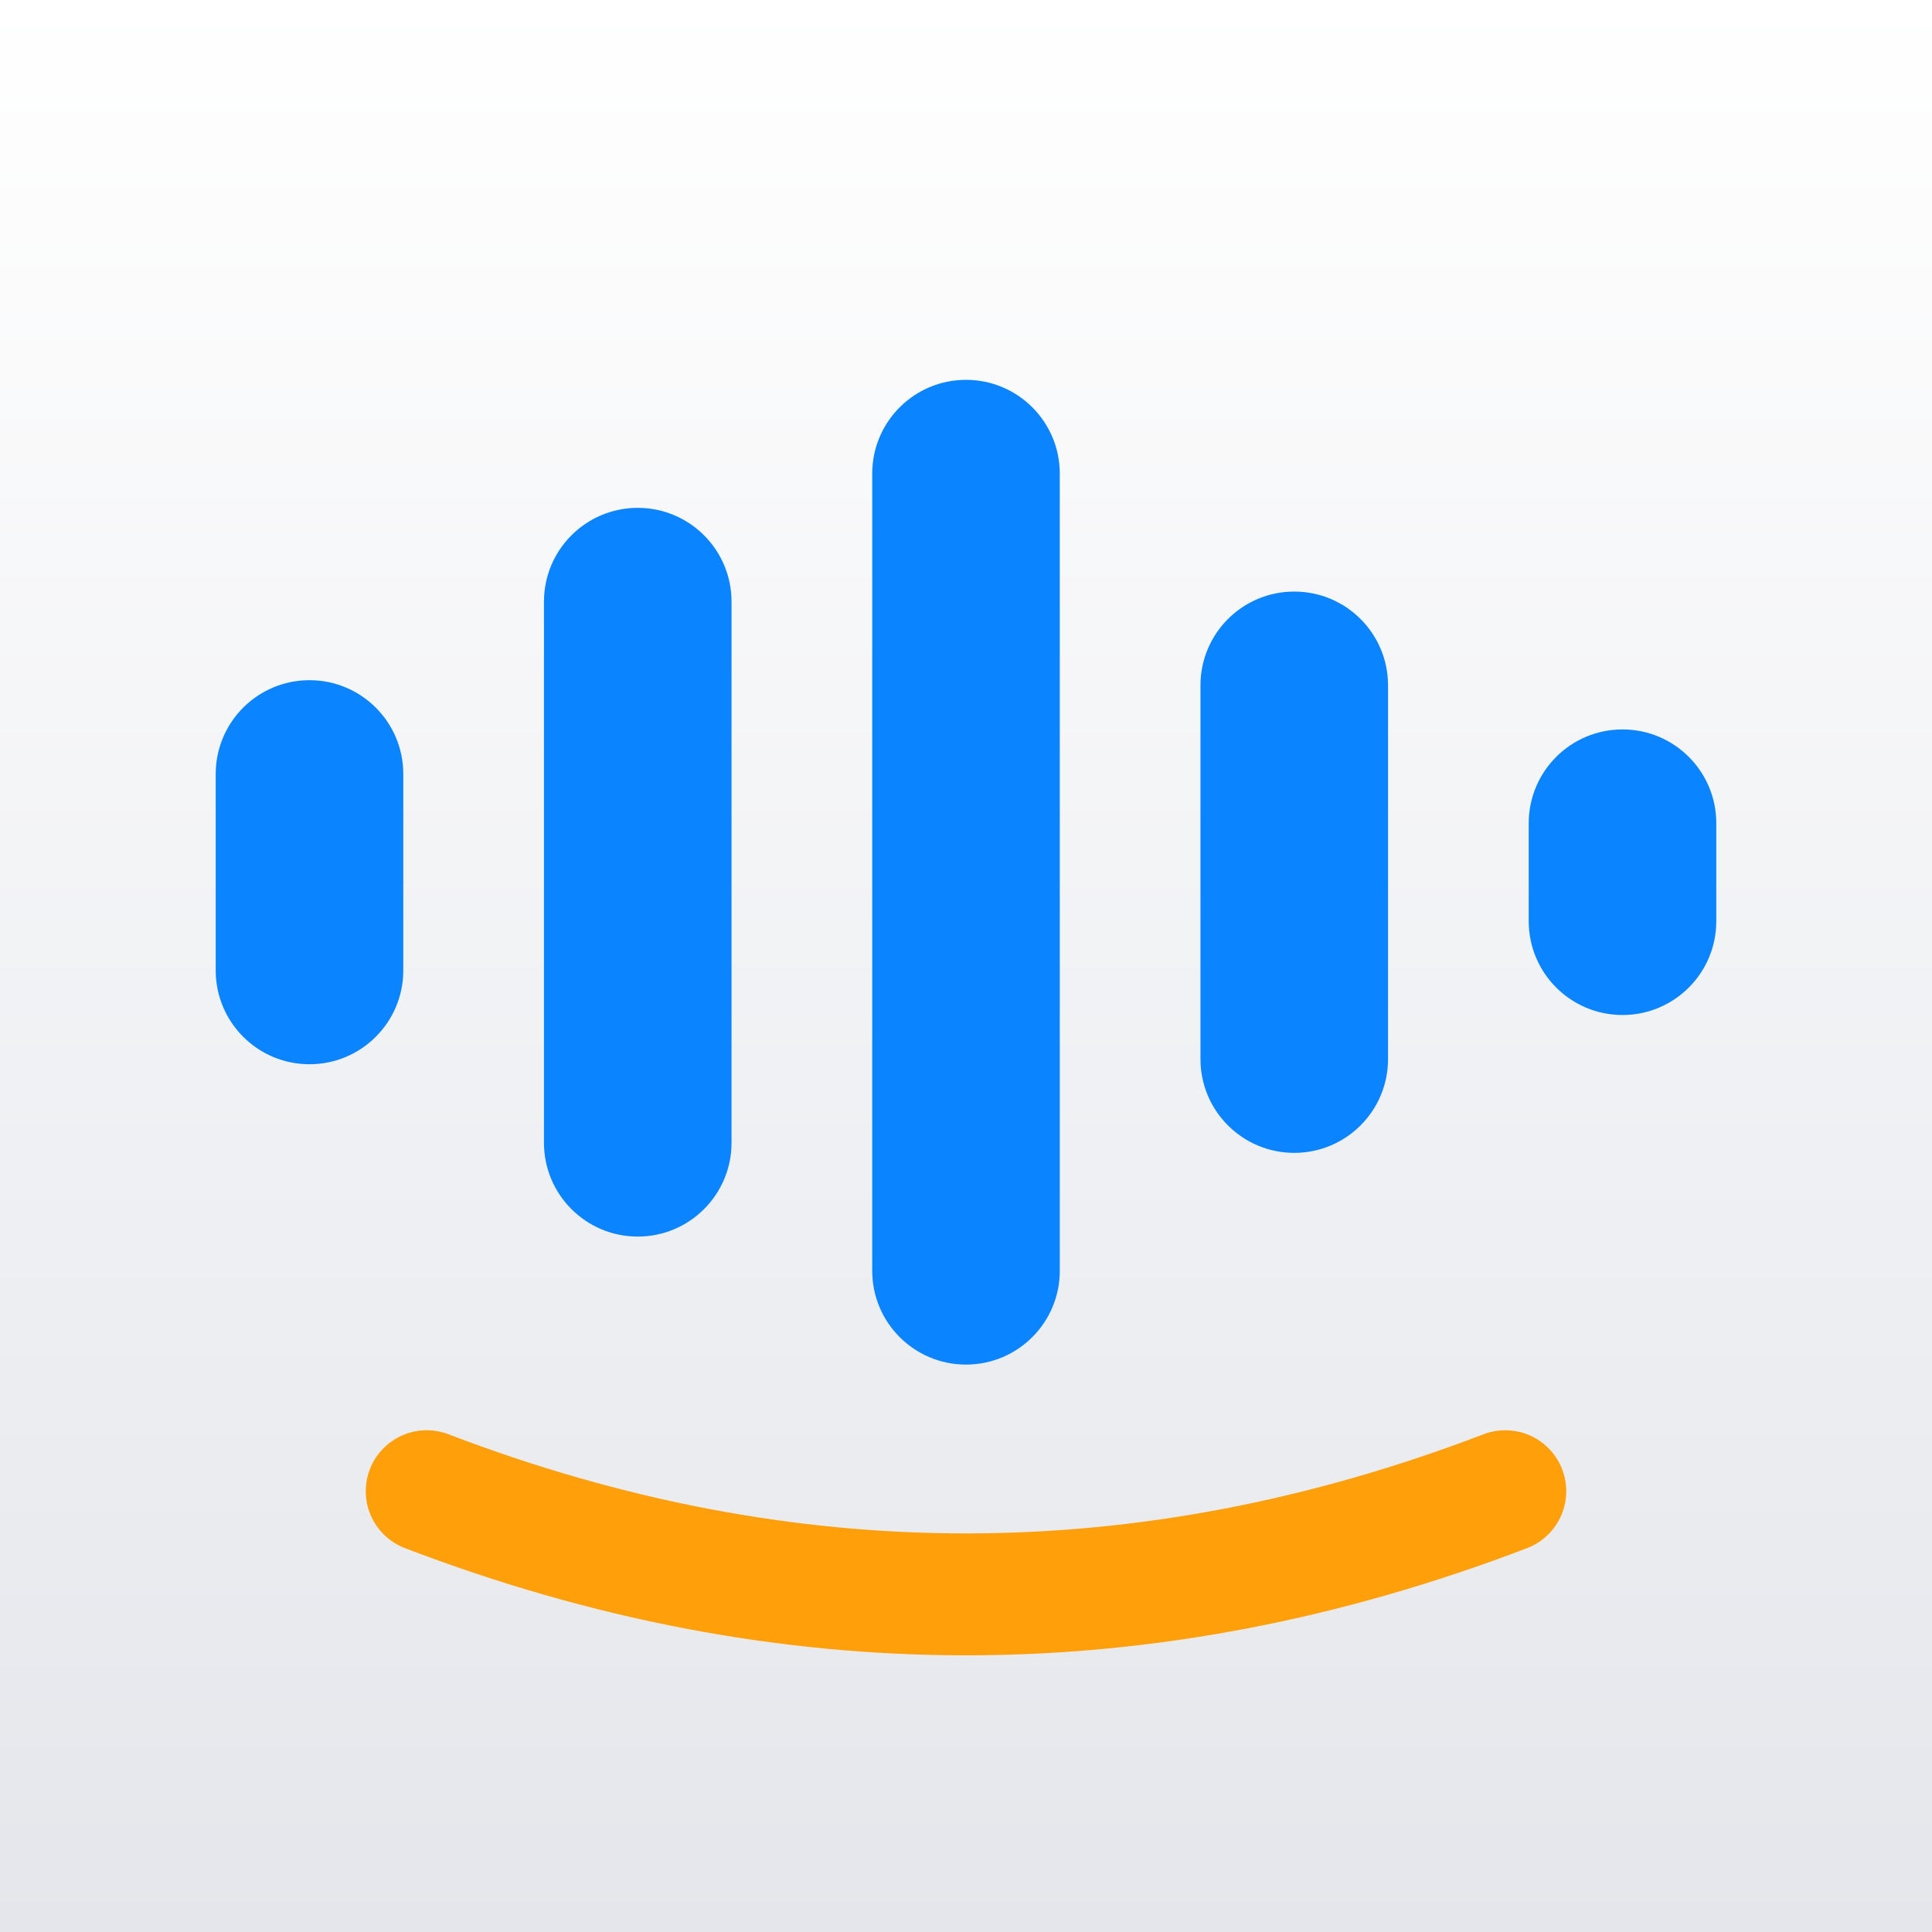
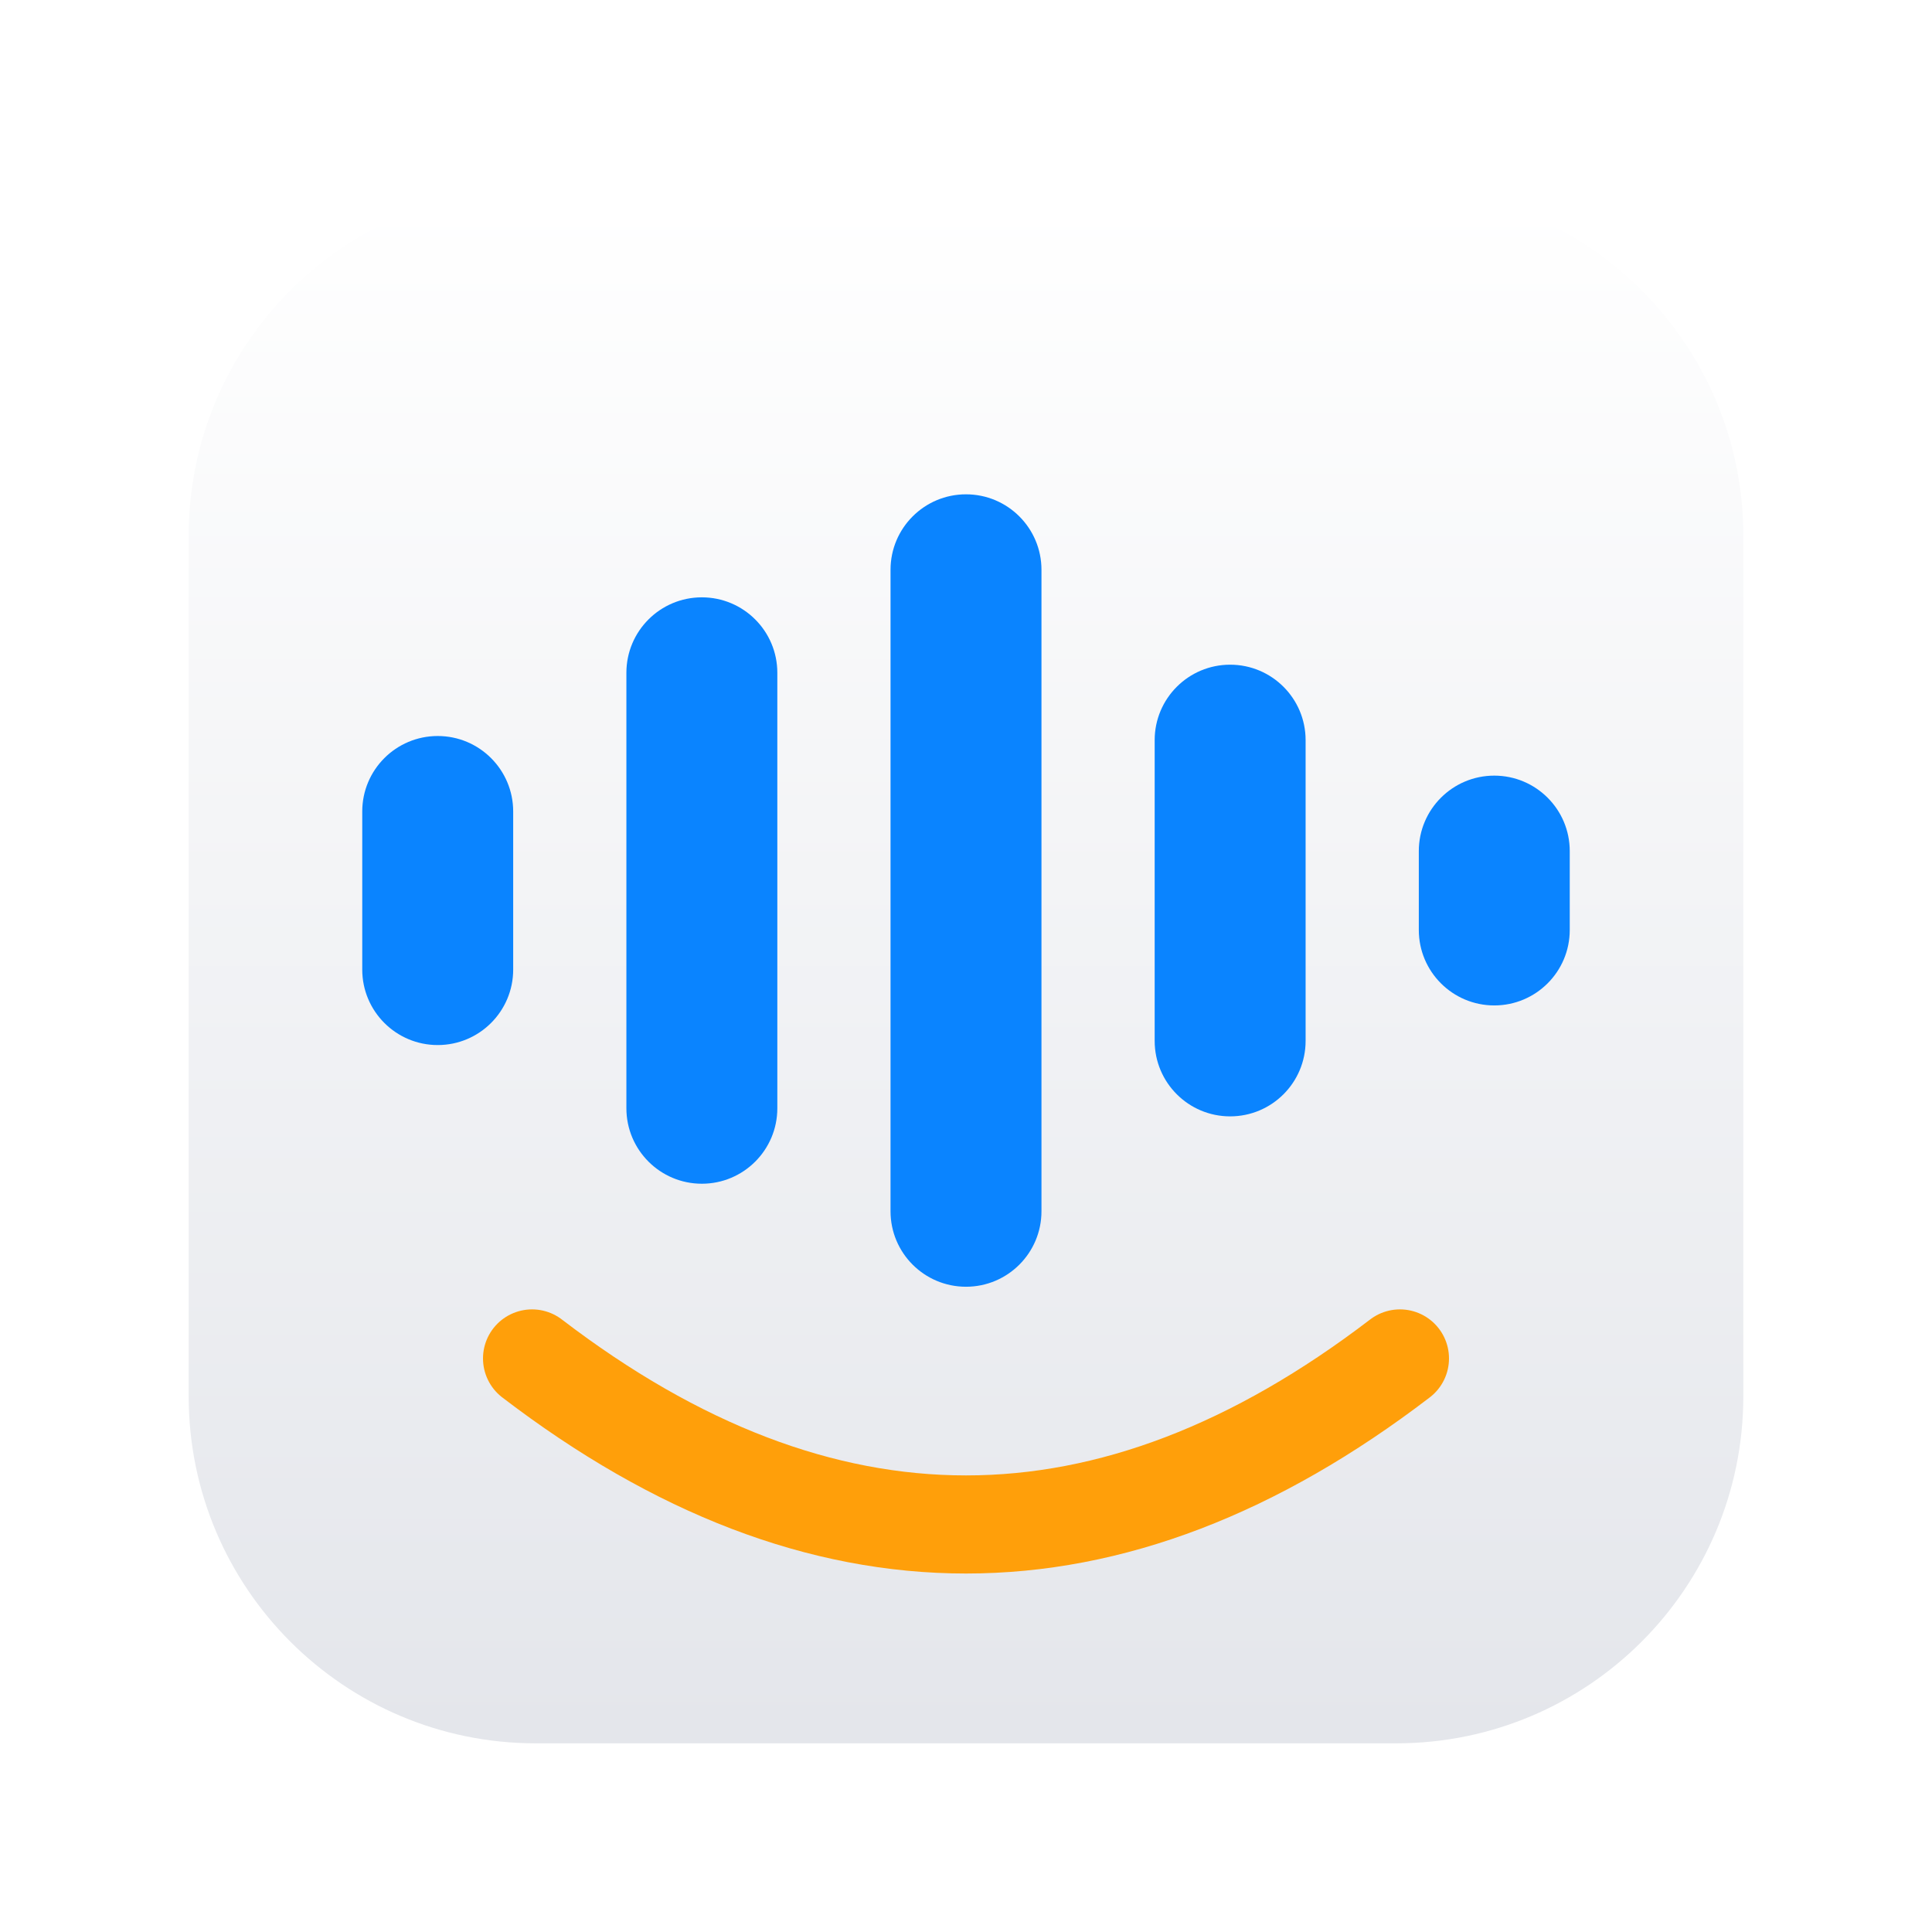
- <svg xmlns="http://www.w3.org/2000/svg" viewBox="50 50 412 412">
+ <svg xmlns="http://www.w3.org/2000/svg" viewBox="0 0 512 512">
  <defs>
    <linearGradient id="bg" x1="0" y1="0" x2="0" y2="1">
      <stop offset="0" stop-color="#FFFFFF" />
      <stop offset="1" stop-color="#E4E6EB" />
    </linearGradient>
  </defs>
-   <rect id="body" x="50" y="50" width="412" height="412" fill="url(#bg)" />
+   <rect id="body" x="50" y="50" width="412" height="412" rx="92" fill="url(#bg)" />
  <g id="me" fill="#0A84FF">
    <rect x="96" y="195.05" width="40" height="81.9" rx="20" />
    <rect x="166" y="158.3" width="40" height="155.4" rx="20" />
    <rect x="236" y="131" width="40" height="210" rx="20" />
    <rect x="306" y="176.15" width="40" height="119.7" rx="20" />
    <rect x="376" y="205.55" width="40" height="60.9" rx="20" />
  </g>
-   <path id="line" d="M141 368 Q256 412 371 368" fill="none" stroke="#FF9F0A" stroke-width="26" stroke-linecap="round" />
+   <path id="line" d="M141 360 Q256 448 371 360" fill="none" stroke="#FF9F0A" stroke-width="26" stroke-linecap="round" />
</svg>
